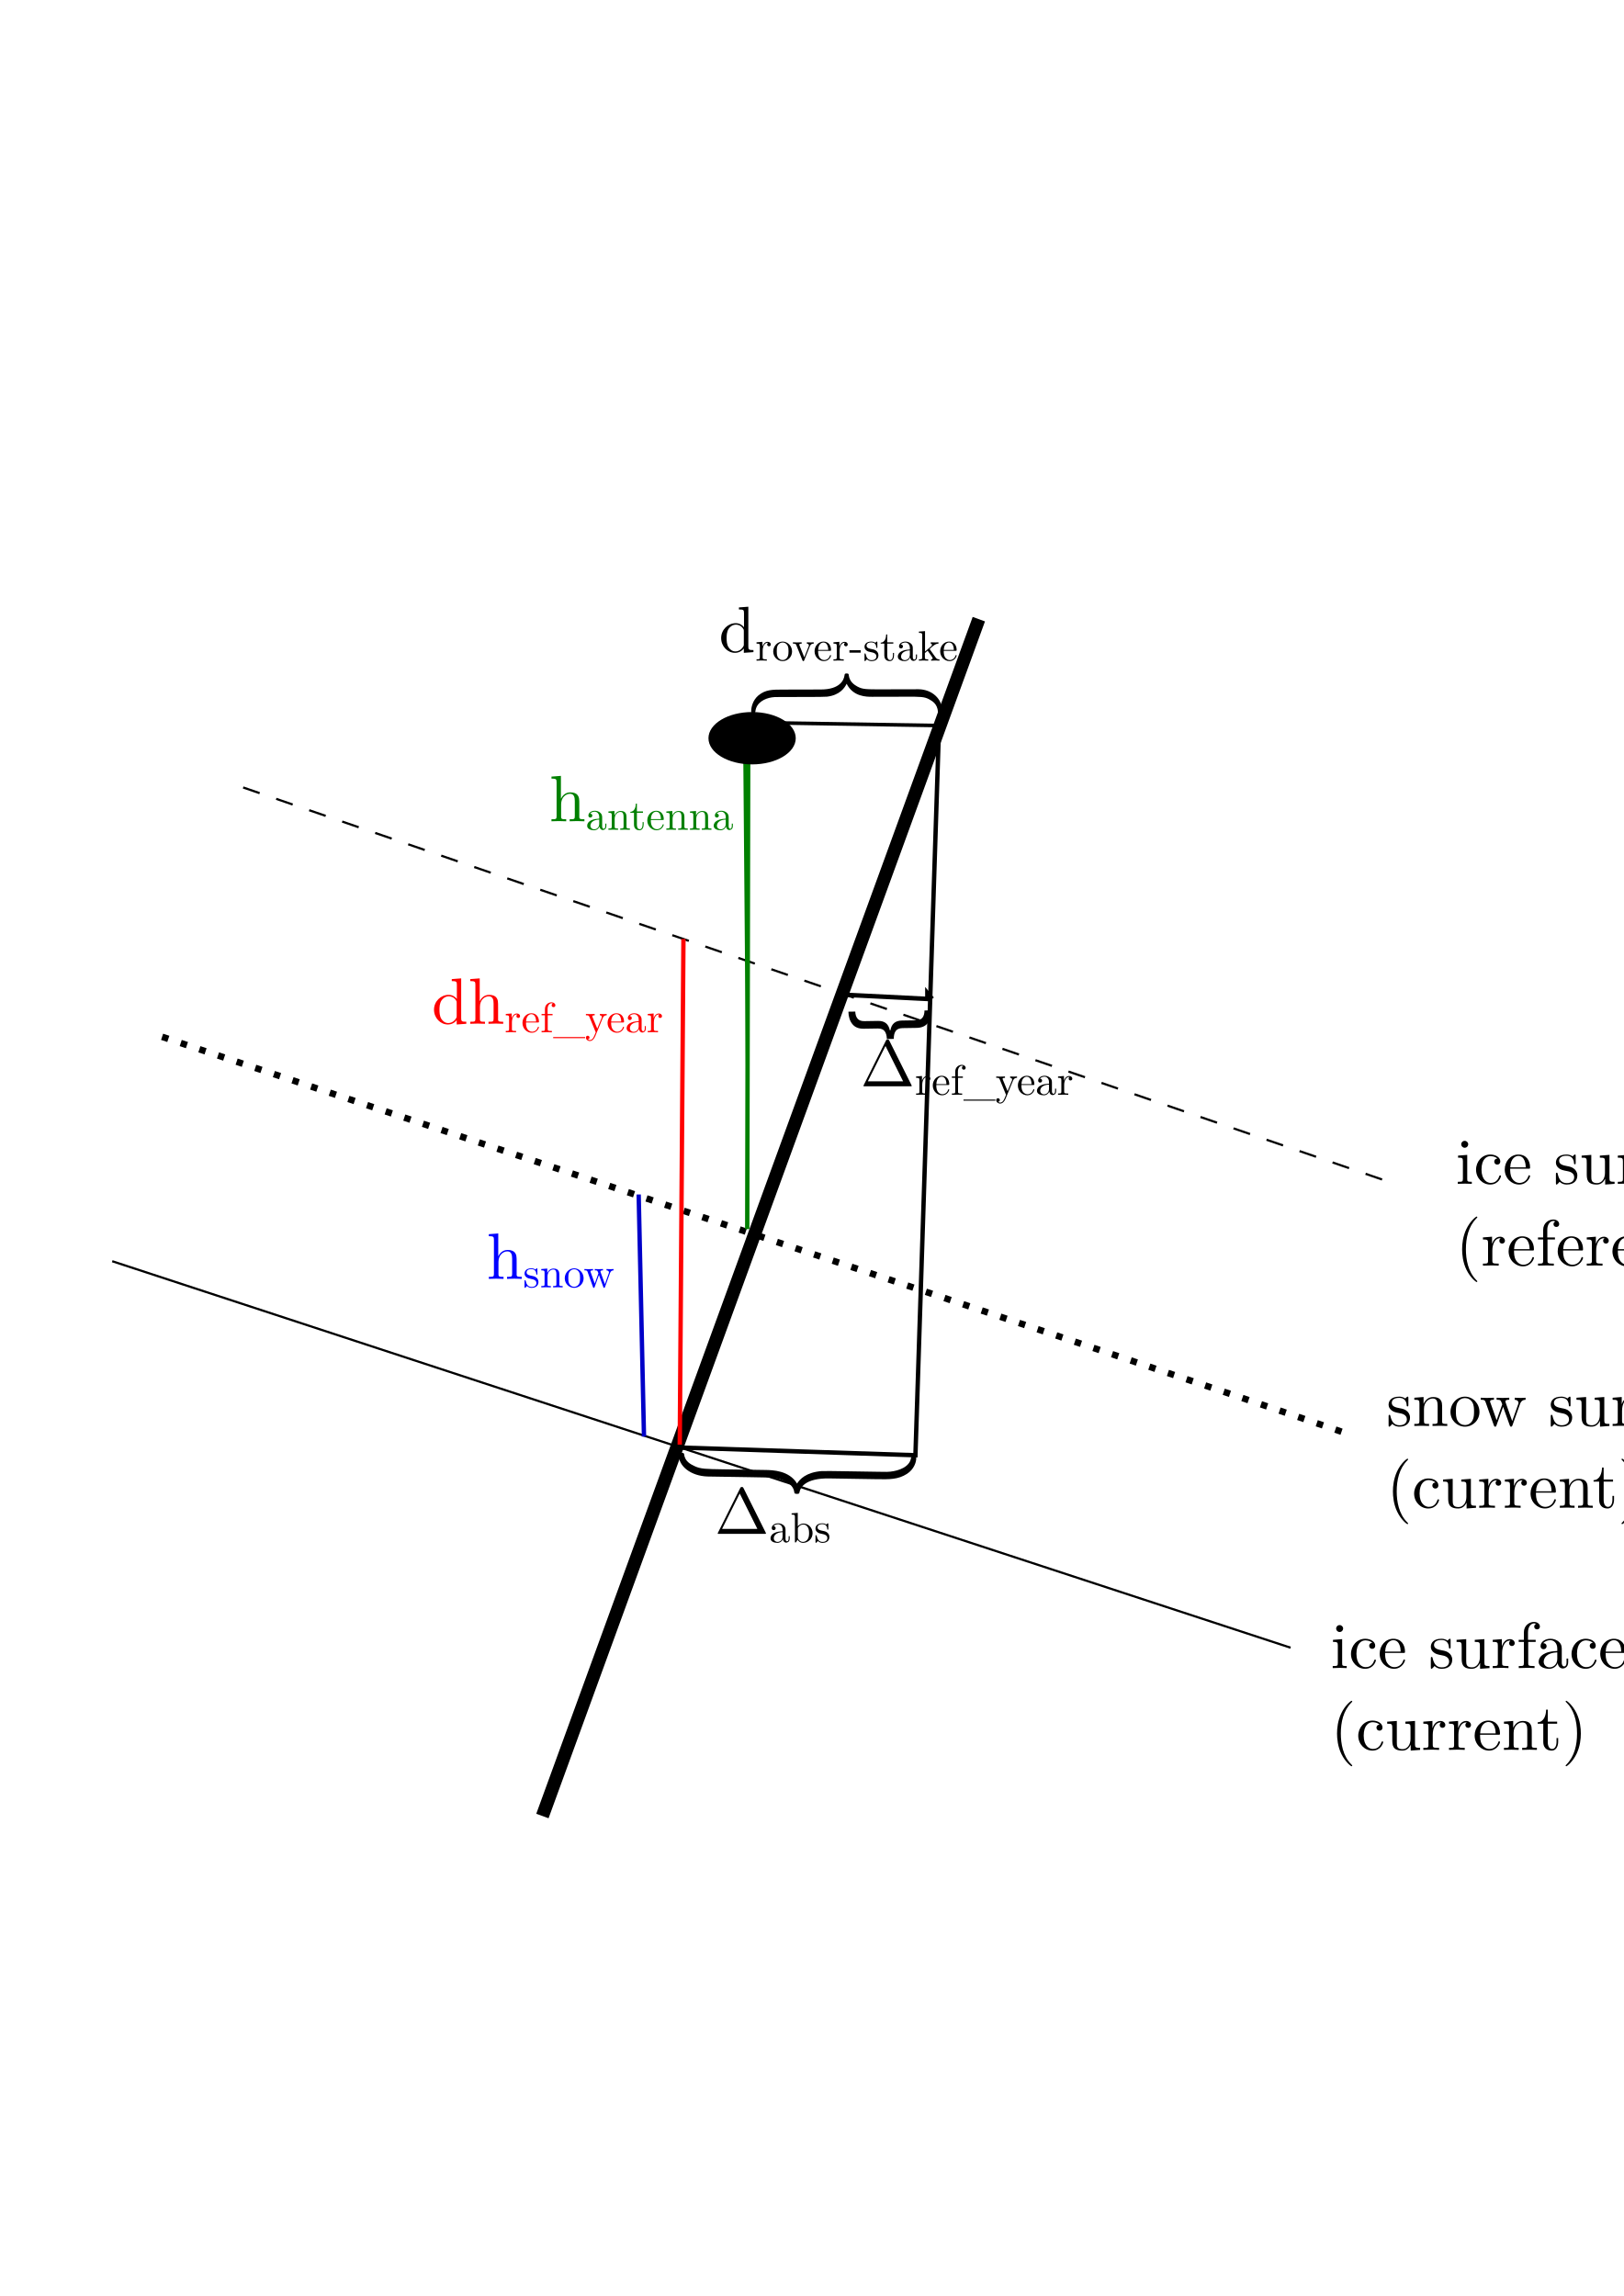
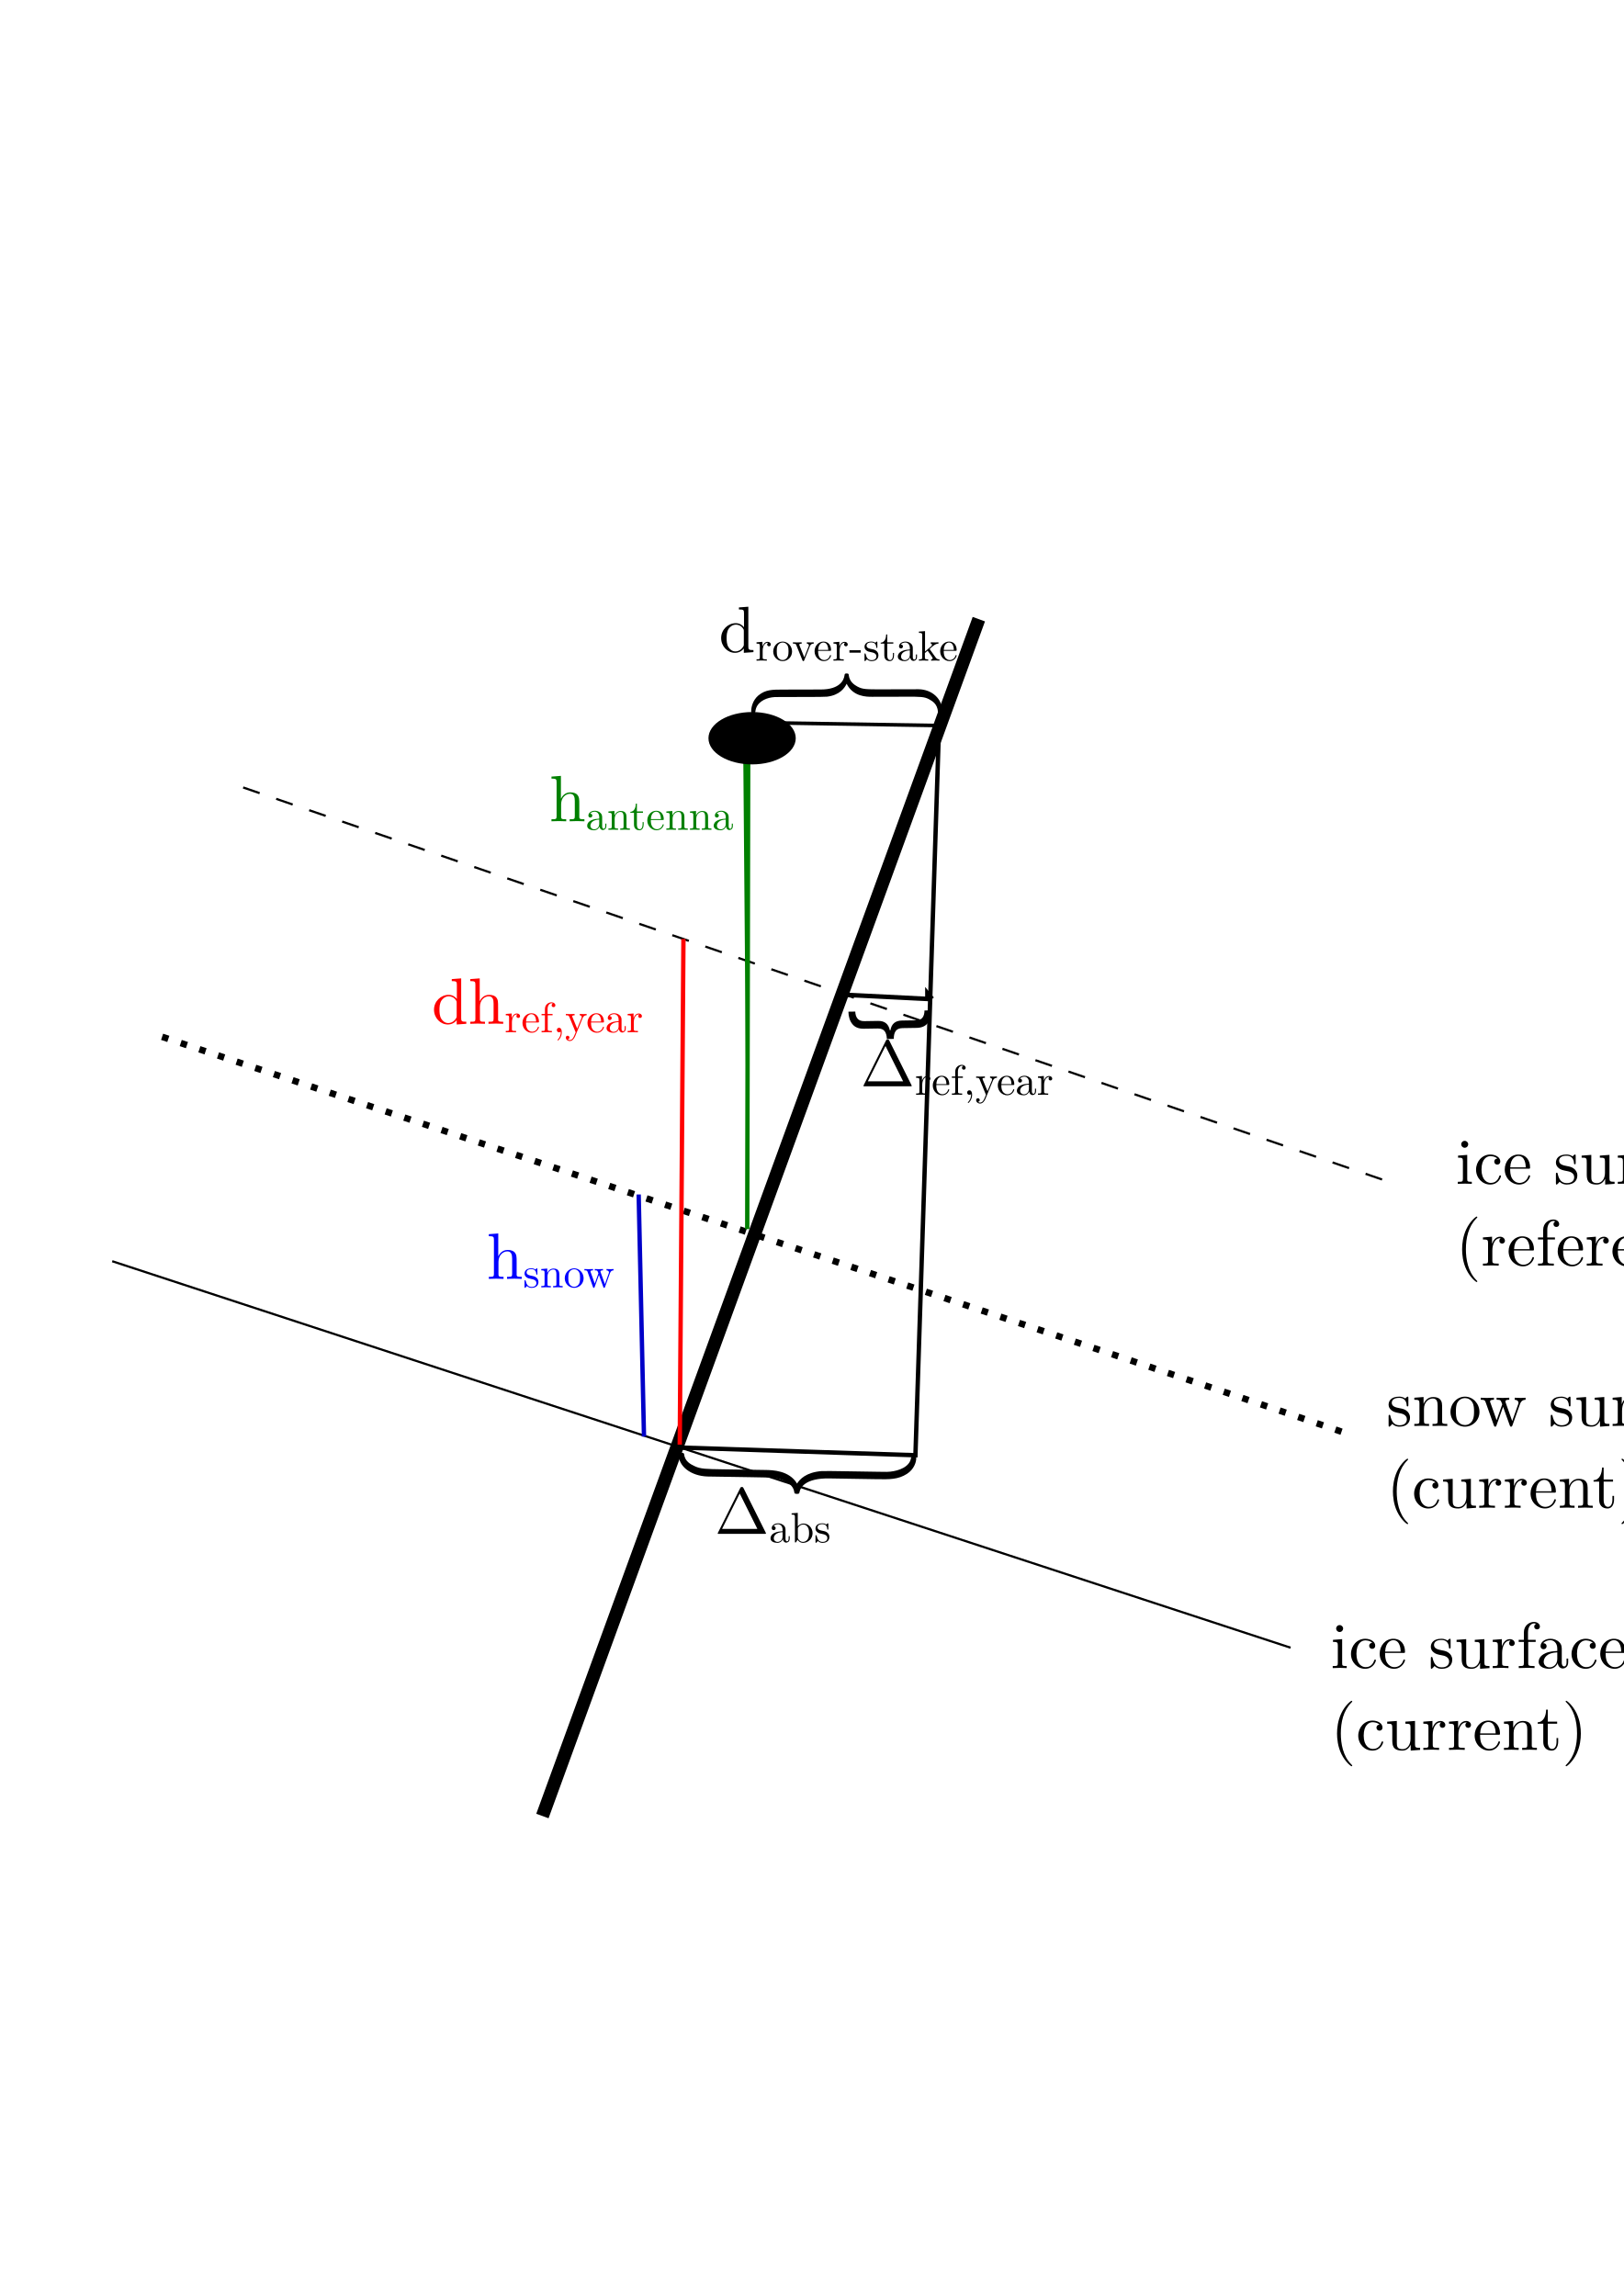
<svg xmlns="http://www.w3.org/2000/svg" width="210mm" height="297mm" viewBox="0 0 744.094 1052.362" id="svg2" version="1.1">
  <defs id="defs4" />
  <g id="layer1">
    <path style="fill:none;fill-rule:evenodd;stroke:#000000;stroke-width:3;stroke-linecap:butt;stroke-linejoin:miter;stroke-opacity:1;stroke-miterlimit:4;stroke-dasharray:3,6;stroke-dashoffset:0" d="M 74.286,475.219 C 622.857,658.076 620,658.076 620,658.076" id="path3336" />
    <path style="fill:none;fill-rule:evenodd;stroke:#000000;stroke-width:1px;stroke-linecap:butt;stroke-linejoin:miter;stroke-opacity:1" d="M 51.429,578.076 591.429,755.219" id="path3338" />
    <path style="fill:none;fill-rule:evenodd;stroke:#000000;stroke-width:1;stroke-linecap:butt;stroke-linejoin:miter;stroke-opacity:1;stroke-miterlimit:4;stroke-dasharray:8,8;stroke-dashoffset:0" d="m 111.429,360.934 522.857,180" id="path3340" />
    <path style="fill:none;fill-rule:evenodd;stroke:#000000;stroke-width:6;stroke-linecap:butt;stroke-linejoin:miter;stroke-opacity:1;stroke-miterlimit:4;stroke-dasharray:none" d="m 448.571,283.791 -200,548.571" id="path3342" />
    <path style="fill:none;fill-rule:evenodd;stroke:#000000;stroke-width:2;stroke-linecap:butt;stroke-linejoin:miter;stroke-opacity:1;stroke-miterlimit:4;stroke-dasharray:none" d="m 307.317,663.338 112.195,3.659 10.976,-339.024" id="path3344" />
    <text xml:space="preserve" style="font-style:normal;font-weight:normal;font-size:40px;line-height:125%;font-family:sans-serif;letter-spacing:0px;word-spacing:0px;fill:#000000;fill-opacity:1;stroke:none;stroke-width:1px;stroke-linecap:butt;stroke-linejoin:miter;stroke-opacity:1" x="609.756" y="764.557" id="text3348">
      <tspan id="tspan3350" x="609.756" y="764.557" style="font-style:normal;font-variant:normal;font-weight:normal;font-stretch:normal;font-size:30px;font-family:'Latin Modern Roman';-inkscape-font-specification:'Latin Modern Roman, '">ice surface </tspan>
      <tspan x="609.756" y="802.057" style="font-style:normal;font-variant:normal;font-weight:normal;font-stretch:normal;font-size:30px;font-family:'Latin Modern Roman';-inkscape-font-specification:'Latin Modern Roman, '" id="tspan4395">(current)</tspan>
    </text>
    <text xml:space="preserve" style="font-style:normal;font-weight:normal;font-size:40px;line-height:125%;font-family:sans-serif;letter-spacing:0px;word-spacing:0px;fill:#000000;fill-opacity:1;stroke:none;stroke-width:1px;stroke-linecap:butt;stroke-linejoin:miter;stroke-opacity:1" x="635.366" y="653.582" id="text3352">
      <tspan id="tspan3354" x="635.366" y="653.582" style="font-style:normal;font-variant:normal;font-weight:normal;font-stretch:normal;font-size:30px;font-family:'Latin Modern Roman';-inkscape-font-specification:'Latin Modern Roman, '">snow surface </tspan>
      <tspan x="635.366" y="691.082" style="font-style:normal;font-variant:normal;font-weight:normal;font-stretch:normal;font-size:30px;font-family:'Latin Modern Roman';-inkscape-font-specification:'Latin Modern Roman, '" id="tspan4393">(current)</tspan>
    </text>
    <text xml:space="preserve" style="font-style:normal;font-weight:normal;font-size:40px;line-height:125%;font-family:sans-serif;letter-spacing:0px;word-spacing:0px;fill:#000000;fill-opacity:1;stroke:none;stroke-width:1px;stroke-linecap:butt;stroke-linejoin:miter;stroke-opacity:1" x="667.073" y="542.606" id="text3356">
      <tspan x="667.073" y="542.606" style="font-style:normal;font-variant:normal;font-weight:normal;font-stretch:normal;font-size:30px;font-family:'Latin Modern Roman';-inkscape-font-specification:'Latin Modern Roman, '" id="tspan3402">ice surface </tspan>
      <tspan x="667.073" y="580.106" style="font-style:normal;font-variant:normal;font-weight:normal;font-stretch:normal;font-size:30px;font-family:'Latin Modern Roman';-inkscape-font-specification:'Latin Modern Roman, '" id="tspan4391">(reference year)</tspan>
    </text>
    <path style="fill:#008000;fill-rule:evenodd;stroke:#008000;stroke-width:2;stroke-linecap:butt;stroke-linejoin:miter;stroke-miterlimit:4;stroke-dasharray:none;stroke-opacity:1" d="m 342.432,563.356 0.476,-231.72 -2.423,-1.25" id="path3360" />
    <path style="fill:#000000;fill-opacity:1;fill-rule:evenodd;stroke:#000000;stroke-width:1.639;stroke-linecap:butt;stroke-linejoin:miter;stroke-miterlimit:4;stroke-dasharray:none;stroke-opacity:1" d="m 339.688,331.094 89.67,1.443" id="path3362" />
    <text xml:space="preserve" style="font-style:normal;font-weight:normal;font-size:40px;line-height:125%;font-family:sans-serif;text-align:start;letter-spacing:0px;word-spacing:0px;writing-mode:lr-tb;text-anchor:start;fill:#000000;fill-opacity:1;stroke:none;stroke-width:1px;stroke-linecap:butt;stroke-linejoin:miter;stroke-opacity:1" x="329.468" y="298.899" id="text3364">
      <tspan id="tspan3366" x="329.468" y="298.899" style="font-style:normal;font-variant:normal;font-weight:normal;font-stretch:normal;font-size:30px;font-family:'Latin Modern Roman';-inkscape-font-specification:'Latin Modern Roman, '">d<tspan style="font-size:65%;baseline-shift:sub" id="tspan3394">rover-stake</tspan>
      </tspan>
    </text>
    <text xml:space="preserve" style="font-style:normal;font-weight:normal;font-size:40px;line-height:125%;font-family:sans-serif;letter-spacing:0px;word-spacing:0px;fill:#008000;fill-opacity:1;stroke:none;stroke-width:1px;stroke-linecap:butt;stroke-linejoin:miter;stroke-opacity:1;" x="251.772" y="376.436" id="text3368">
      <tspan id="tspan3370" x="251.772" y="376.436" style="font-style:normal;font-variant:normal;font-weight:normal;font-stretch:normal;font-size:30px;font-family:'Latin Modern Roman';-inkscape-font-specification:'Latin Modern Roman, ';fill:#008000;">h<tspan style="font-size:65%;baseline-shift:sub;fill:#008000;" id="tspan3396">antenna</tspan>
      </tspan>
    </text>
    <path style="fill:none;fill-rule:evenodd;stroke:#000000;stroke-width:1px;stroke-linecap:butt;stroke-linejoin:miter;stroke-opacity:1" d="M 139.024,371.874 Z" id="path3372" />
    <path style="fill:#550000;fill-rule:evenodd;stroke:#ff0000;stroke-width:2;stroke-linecap:butt;stroke-linejoin:miter;stroke-miterlimit:4;stroke-dasharray:none;stroke-opacity:1;opacity:1" d="m 311.509,662.155 1.684,-230.562 -0.023,-1.219" id="path3374" />
    <path style="fill:#0000ff;fill-rule:evenodd;stroke:#0000c8;stroke-width:2;stroke-linecap:butt;stroke-linejoin:miter;stroke-opacity:1;stroke-miterlimit:4;stroke-dasharray:none" d="M 295.122,658.46 292.683,547.484" id="path3376" />
    <path style="fill:none;fill-rule:evenodd;stroke:#000000;stroke-width:1px;stroke-linecap:butt;stroke-linejoin:miter;stroke-opacity:1" d="M 78.049,795.045 Z" id="path3378" />
    <text xml:space="preserve" style="font-style:normal;font-weight:normal;font-size:40px;line-height:125%;font-family:sans-serif;letter-spacing:0px;word-spacing:0px;fill:#0000ff;fill-opacity:1;stroke:none;stroke-width:1px;stroke-linecap:butt;stroke-linejoin:miter;stroke-opacity:1;" x="223.059" y="586.164" id="text3380">
      <tspan id="tspan3382" x="223.059" y="586.164" style="font-style:normal;font-variant:normal;font-weight:normal;font-stretch:normal;font-size:30px;font-family:'Latin Modern Roman';-inkscape-font-specification:'Latin Modern Roman, ';fill:#0000ff;">h<tspan style="font-size:65%;baseline-shift:sub;fill:#0000ff;" id="tspan3400">snow</tspan>
      </tspan>
    </text>
-     <text xml:space="preserve" style="font-style:normal;font-weight:normal;font-size:30px;line-height:125%;font-family:sans-serif;letter-spacing:0px;word-spacing:0px;baseline-shift:baseline;fill:#ff0000;fill-opacity:1;stroke:none;stroke-width:1px;stroke-linecap:butt;stroke-linejoin:miter;stroke-opacity:1;" x="197.879" y="469.249" id="text3384">
-       <tspan x="197.879" y="469.249" id="tspan3388" style="font-style:normal;font-variant:normal;font-weight:normal;font-stretch:normal;font-size:30px;font-family:'Latin Modern Roman';-inkscape-font-specification:'Latin Modern Roman, ';baseline-shift:baseline;fill:#ff0000;">dh<tspan style="font-size:65%;baseline-shift:sub;fill:#ff0000;" id="tspan4206">ref_year</tspan>
+     <text xml:space="preserve" style="font-style:normal;font-weight:normal;font-size:30px;line-height:125%;font-family:sans-serif;letter-spacing:0px;word-spacing:0px;baseline-shift:baseline;fill:#ff0000;fill-opacity:1;stroke:none;stroke-width:1px;stroke-linecap:butt;stroke-linejoin:miter;stroke-opacity:1" x="197.879" y="469.249" id="text3384">
+       <tspan x="197.879" y="469.249" id="tspan3388" style="font-style:normal;font-variant:normal;font-weight:normal;font-stretch:normal;font-size:30px;font-family:'Latin Modern Roman';-inkscape-font-specification:'Latin Modern Roman, ';baseline-shift:baseline;fill:#ff0000">dh<tspan style="font-size:65%;baseline-shift:sub;fill:#ff0000" id="tspan4206">ref,year</tspan>
      </tspan>
    </text>
    <text xml:space="preserve" style="font-style:normal;font-weight:normal;font-size:40px;line-height:125%;font-family:sans-serif;letter-spacing:0px;word-spacing:0px;fill:#000000;fill-opacity:1;stroke:none;stroke-width:1px;stroke-linecap:butt;stroke-linejoin:miter;stroke-opacity:1" x="327.486" y="703.043" id="text3490">
      <tspan id="tspan3498" x="327.486" y="703.043" style="font-style:normal;font-variant:normal;font-weight:normal;font-stretch:normal;font-size:30px;font-family:'Latin Modern Roman';-inkscape-font-specification:'Latin Modern Roman, '">Δ<tspan style="font-size:65%;baseline-shift:sub" id="tspan3518">abs</tspan>
      </tspan>
    </text>
    <text xml:space="preserve" style="font-style:normal;font-weight:normal;font-size:40px;line-height:125%;font-family:sans-serif;letter-spacing:0px;word-spacing:0px;fill:#000000;fill-opacity:1;stroke:none;stroke-width:1px;stroke-linecap:butt;stroke-linejoin:miter;stroke-opacity:1" x="394.279" y="497.903" id="text3510">
-       <tspan id="tspan3514" x="394.279" y="497.903" style="font-style:normal;font-variant:normal;font-weight:normal;font-stretch:normal;font-size:30px;font-family:'Latin Modern Roman';-inkscape-font-specification:'Latin Modern Roman, '">Δ<tspan style="font-size:65%;baseline-shift:sub" id="tspan3520">ref_year</tspan>
+       <tspan id="tspan3514" x="394.279" y="497.903" style="font-style:normal;font-variant:normal;font-weight:normal;font-stretch:normal;font-size:30px;font-family:'Latin Modern Roman';-inkscape-font-specification:'Latin Modern Roman, '">Δ<tspan style="font-size:65%;baseline-shift:sub" id="tspan3520">ref,year</tspan>
      </tspan>
    </text>
    <ellipse id="path3522" cx="344.666" cy="338.36" rx="20" ry="12" />
    <text xml:space="preserve" style="font-style:normal;font-variant:normal;font-weight:normal;font-stretch:normal;font-size:74.373px;line-height:100%;font-family:'Latin Modern Roman';-inkscape-font-specification:'Latin Modern Roman, Normal';text-align:start;letter-spacing:0px;word-spacing:0px;writing-mode:lr-tb;text-anchor:start;fill:#000000;fill-opacity:1;stroke:none;stroke-width:1px;stroke-linecap:butt;stroke-linejoin:miter;stroke-opacity:1" x="-998.798" y="275.513" id="text3526-3" transform="matrix(0.01081703,-0.6832434,1.463241,0.02316584,0,0)">
      <tspan id="tspan3528-7" x="-998.798" y="275.513">{</tspan>
    </text>
    <text xml:space="preserve" style="font-style:normal;font-variant:normal;font-weight:normal;font-stretch:normal;font-size:66.689px;line-height:100%;font-family:'Latin Modern Roman';-inkscape-font-specification:'Latin Modern Roman, Normal';text-align:start;letter-spacing:0px;word-spacing:0px;writing-mode:lr-tb;text-anchor:start;fill:#000000;fill-opacity:1;stroke:none;stroke-width:1px;stroke-linecap:butt;stroke-linejoin:miter;stroke-opacity:1" x="401.471" y="-278.631" id="text3526-2" transform="matrix(0.00117936,0.7620554,-1.312236,0.00314124,0,0)">
      <tspan id="tspan3528-0" x="401.471" y="-278.631">{</tspan>
    </text>
    <path style="fill:none;fill-rule:evenodd;stroke:#000000;stroke-width:1px;stroke-linecap:butt;stroke-linejoin:miter;stroke-opacity:1" d="M 387.875,453.888 Z" id="path4282" />
    <path style="fill:none;fill-rule:evenodd;stroke:#000000;stroke-width:1px;stroke-linecap:butt;stroke-linejoin:miter;stroke-opacity:1" d="M 367.882,463.885 Z" id="path4284" />
    <path style="fill:none;fill-rule:evenodd;stroke:#000000;stroke-width:2.072;stroke-linecap:butt;stroke-linejoin:miter;stroke-miterlimit:4;stroke-dasharray:none;stroke-opacity:1" d="m 385.832,455.883 39.166,1.972 0,-2.629 2.176,2.629" id="path4286" />
    <path style="fill:none;fill-rule:evenodd;stroke:#000000;stroke-width:1px;stroke-linecap:butt;stroke-linejoin:miter;stroke-opacity:1" d="M 417.199,456.554 Z" id="path4288" />
    <text xml:space="preserve" style="font-style:normal;font-weight:normal;font-size:41.754px;line-height:125%;font-family:sans-serif;letter-spacing:0px;word-spacing:0px;fill:#000000;fill-opacity:1;stroke:none;stroke-width:1px;stroke-linecap:butt;stroke-linejoin:miter;stroke-opacity:1" x="-504.927" y="393.865" id="text4290" transform="matrix(-0.0180116,-0.9578433,1.043701,-0.01652991,0,0)">
      <tspan id="tspan4292" x="-504.927" y="393.865">{</tspan>
    </text>
  </g>
</svg>
